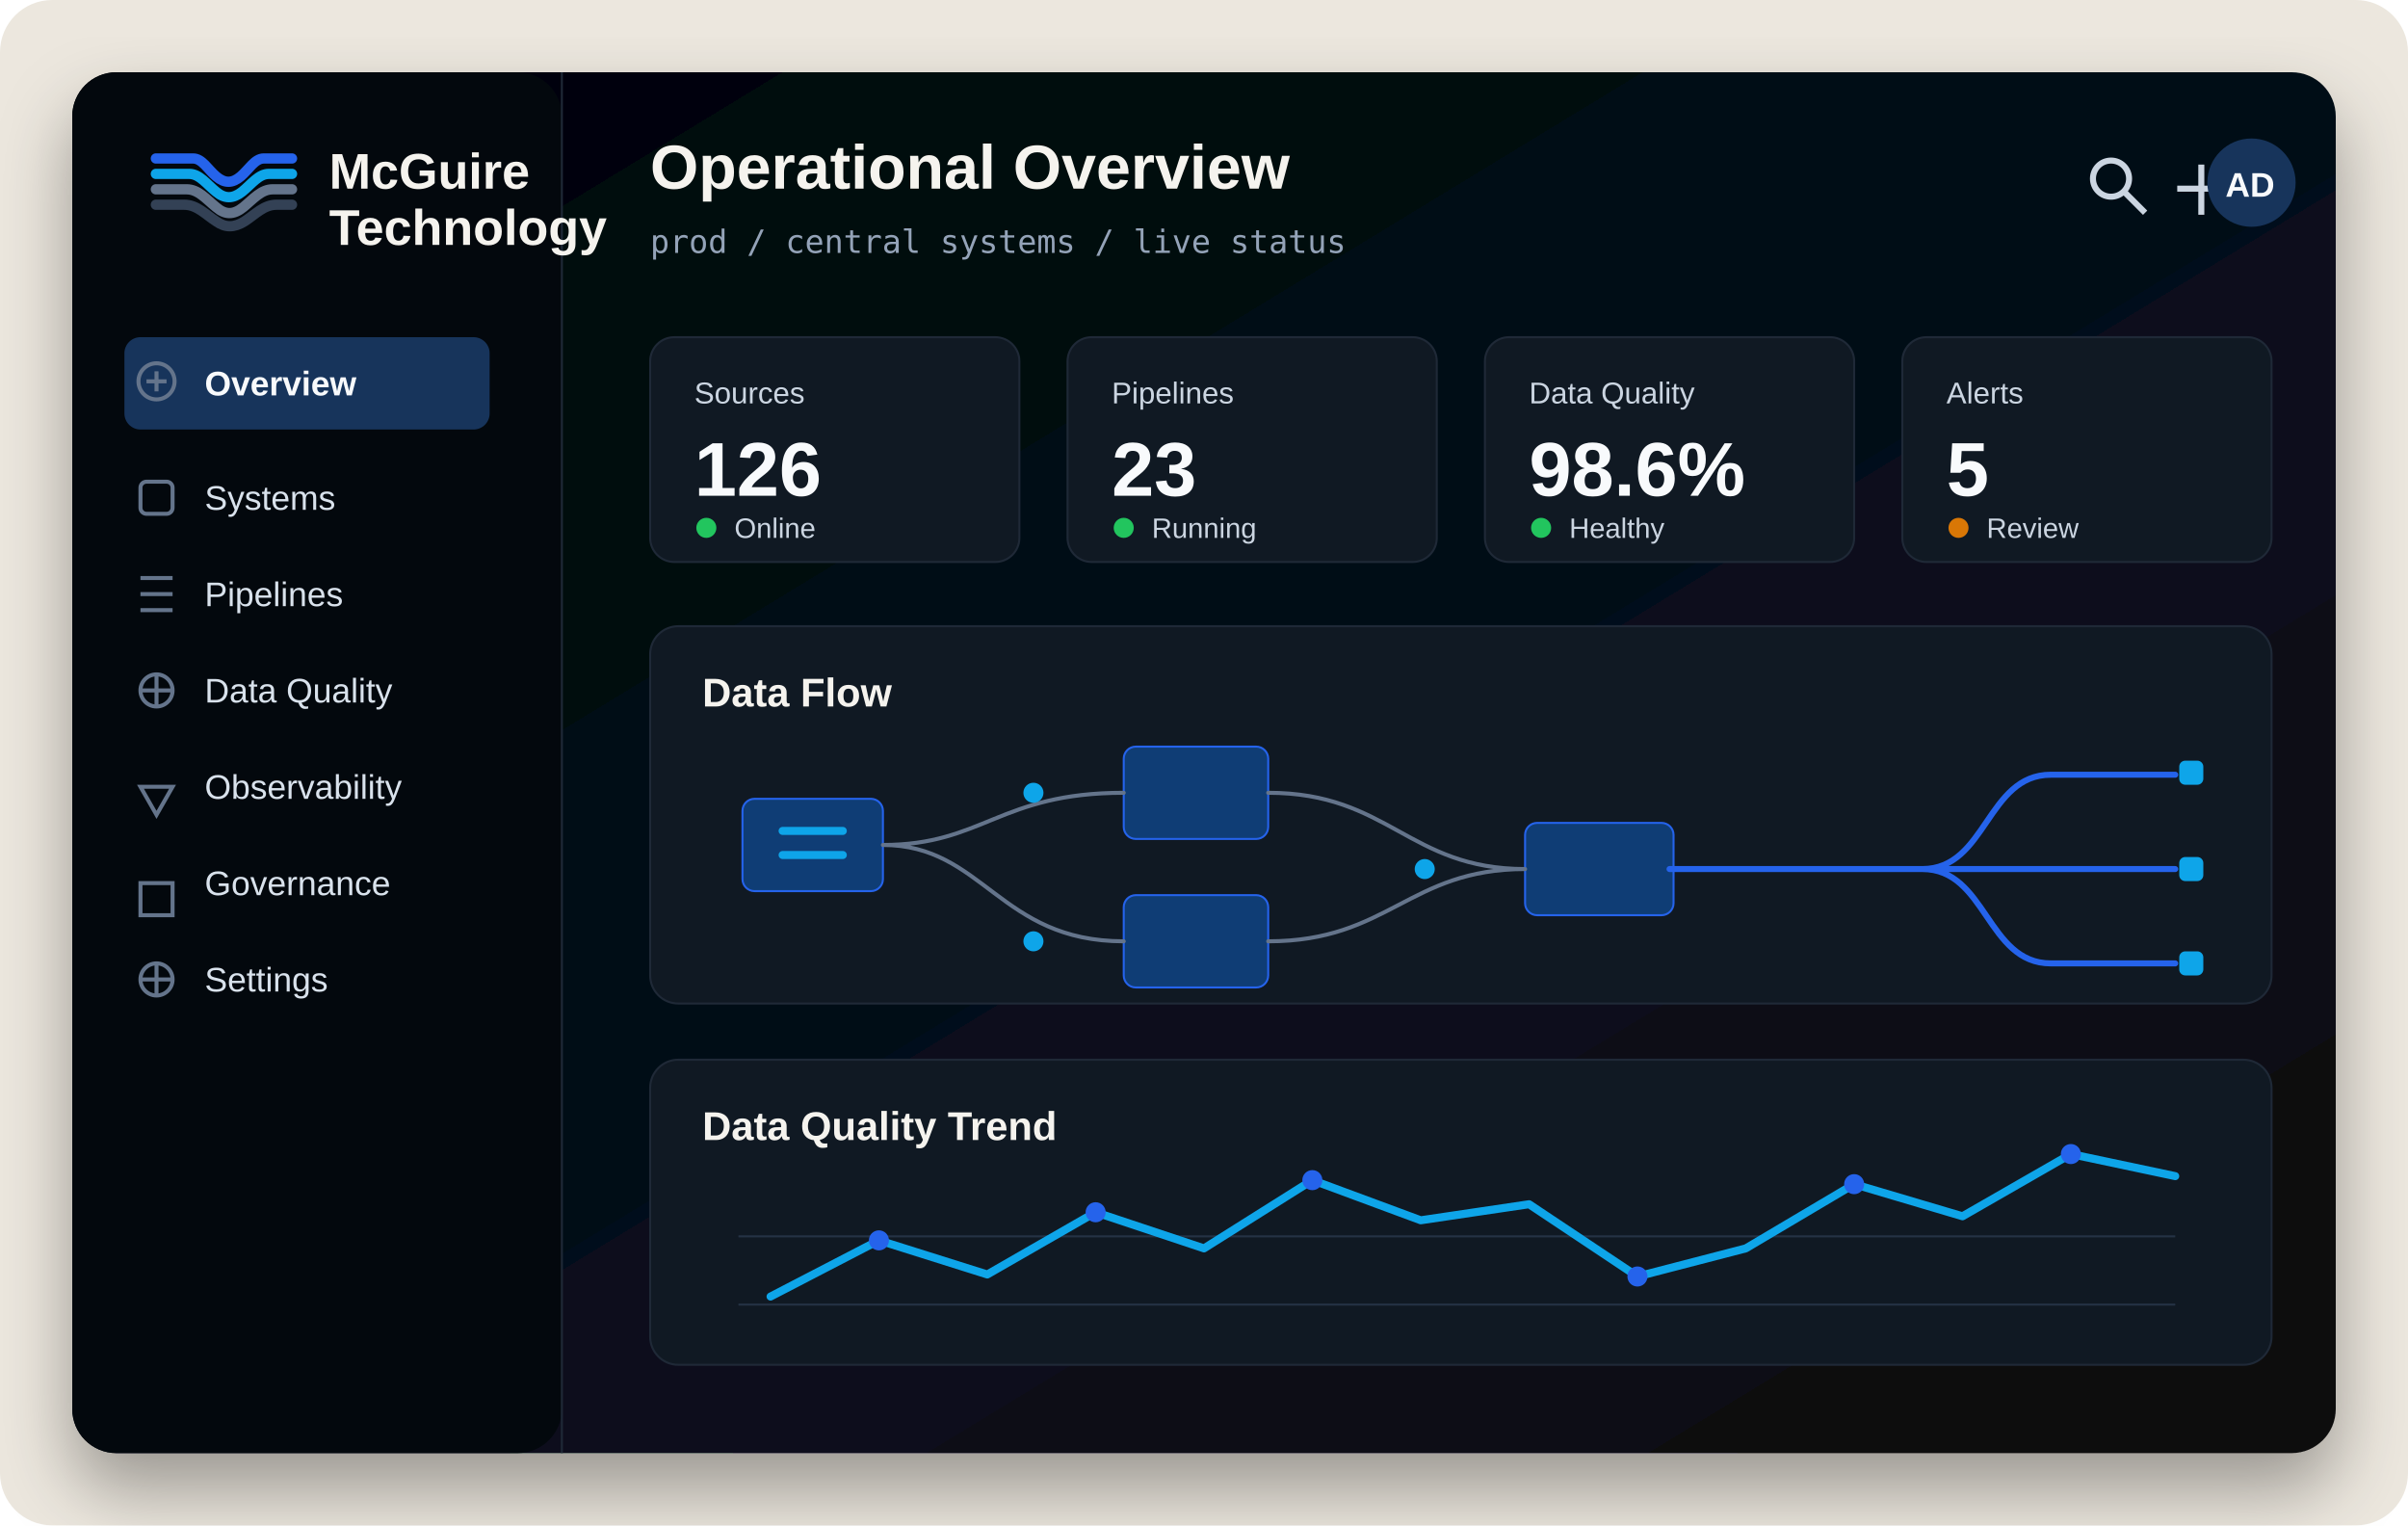
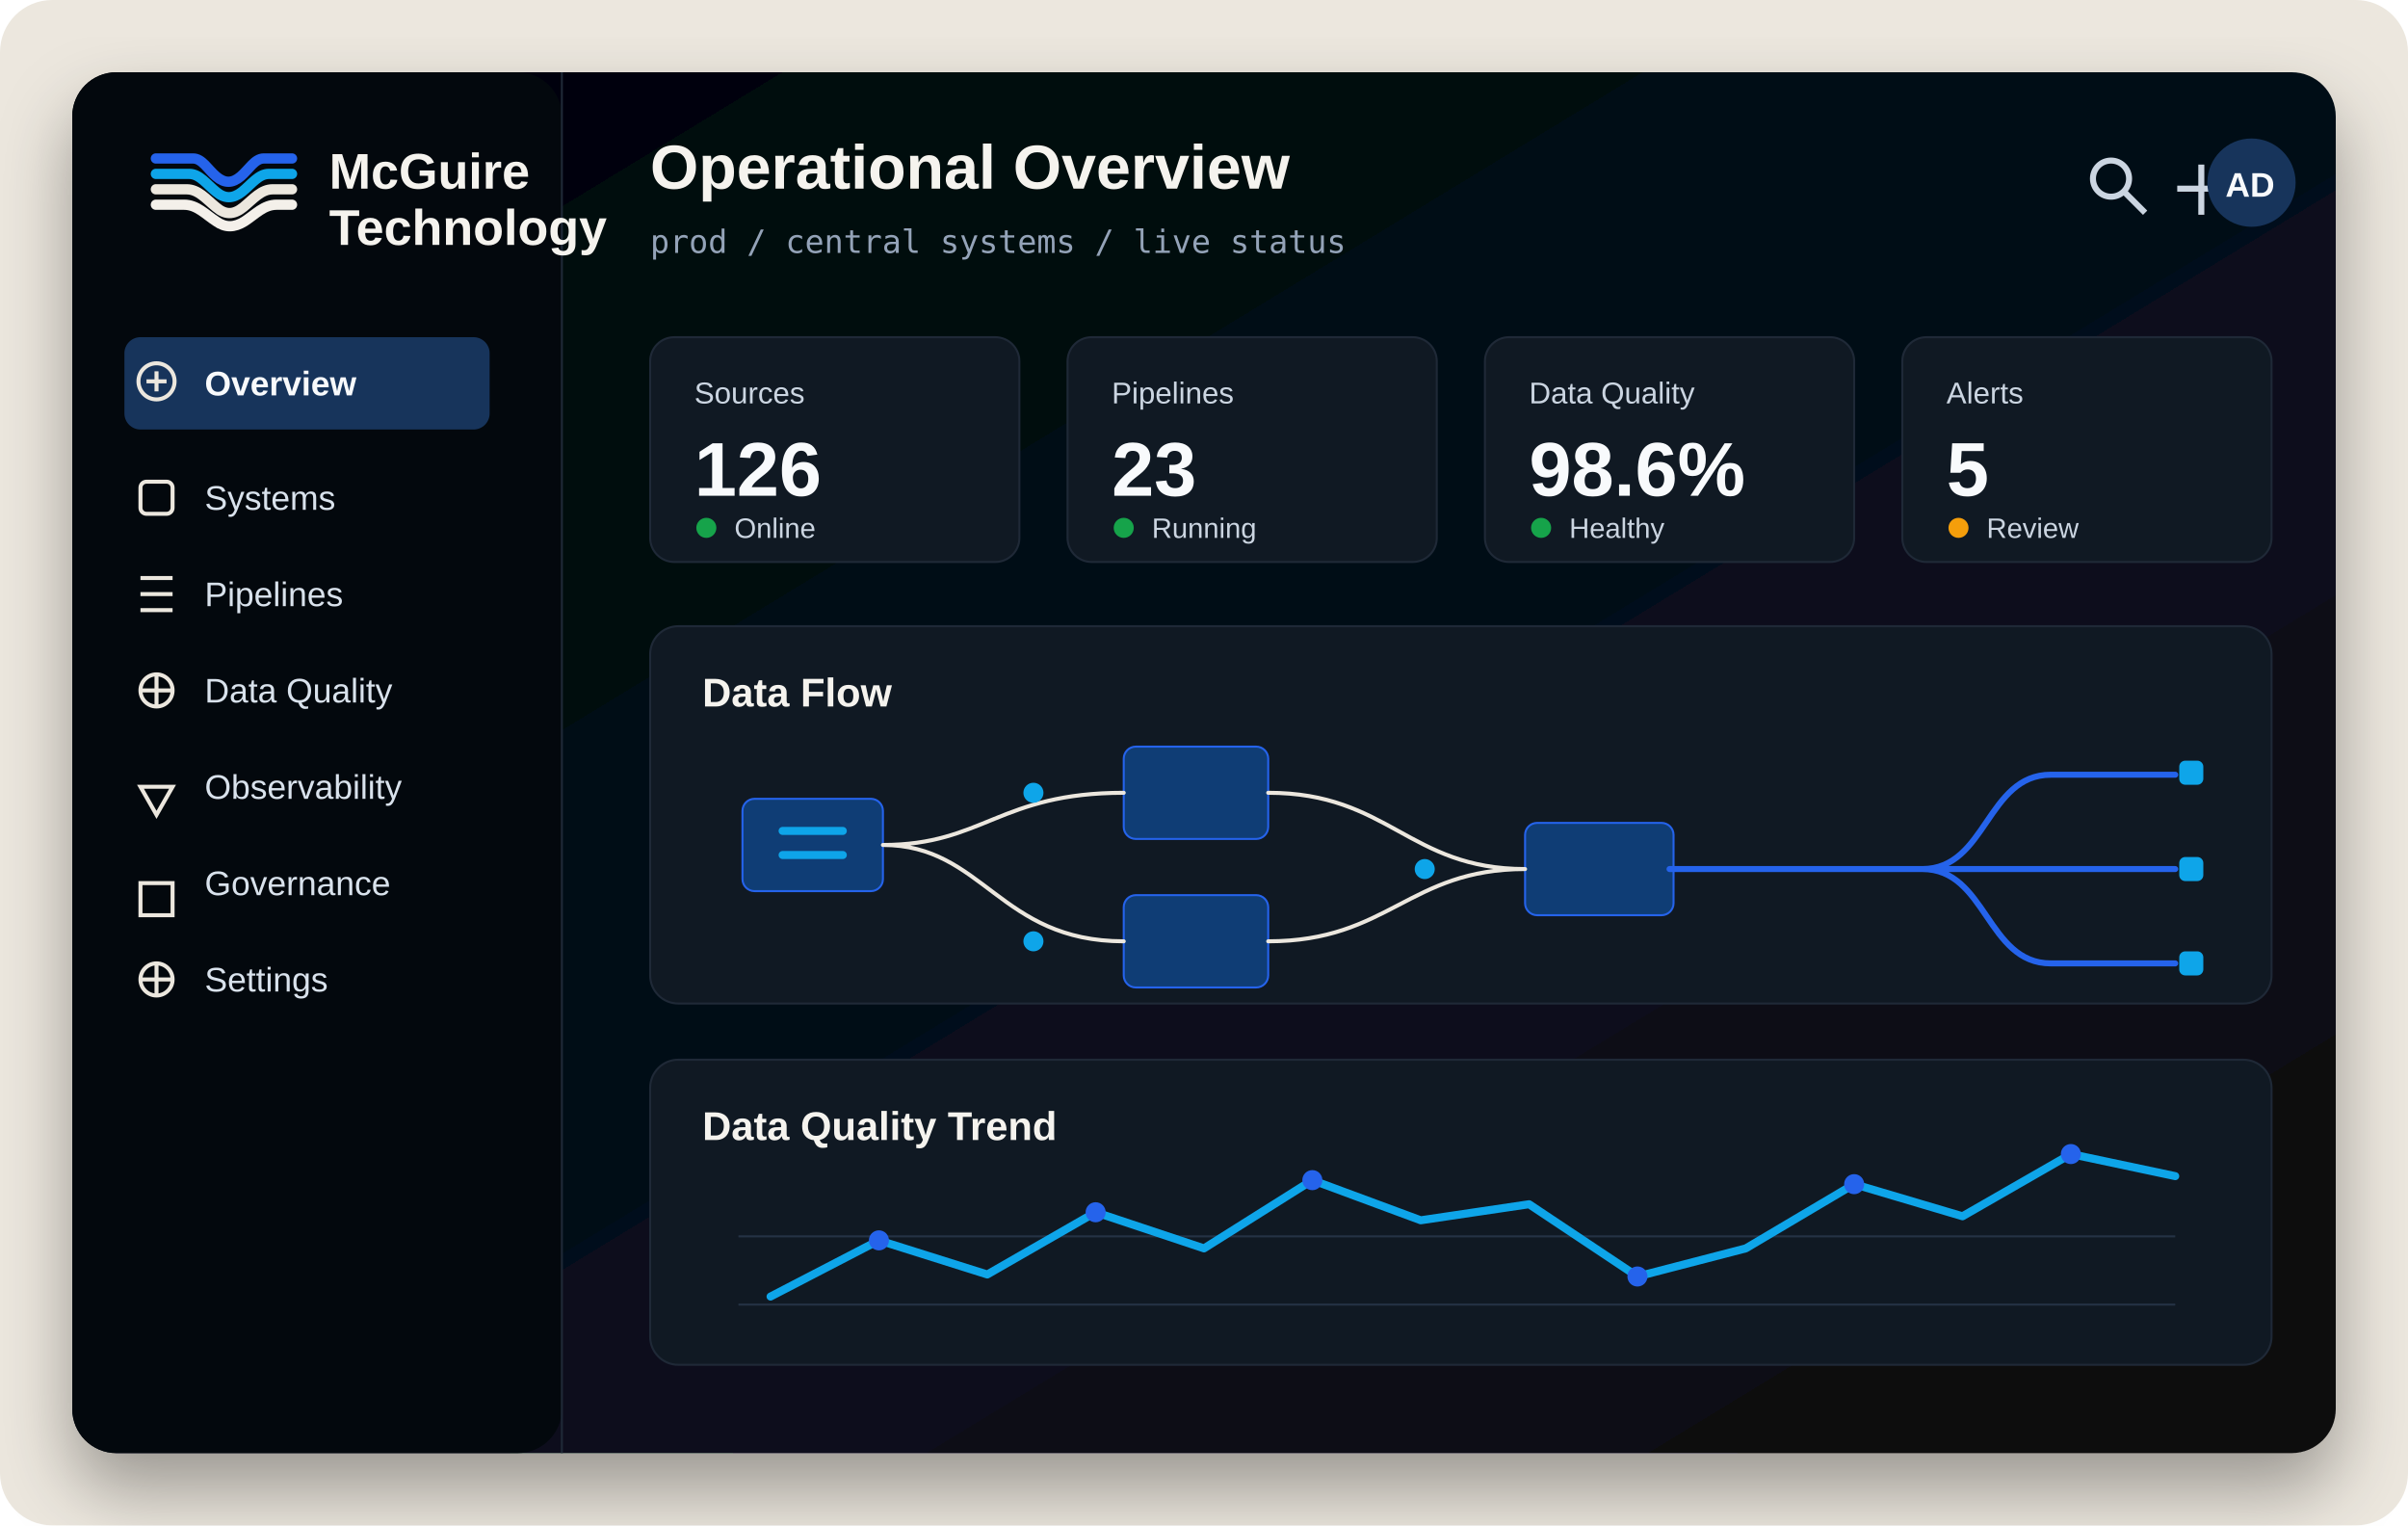
<svg xmlns="http://www.w3.org/2000/svg" viewBox="0 0 1200 760" role="img" aria-labelledby="title desc">
  <defs>
    <linearGradient id="shell" x1="0" x2="1" y1="0" y2="1">
      <stop offset="0" stop-color="#030303" />
      <stop offset=".62" stop-color="#07111D" />
      <stop offset="1" stop-color="#0A0A0A" />
    </linearGradient>
    <filter id="shadow" x="-20%" y="-20%" width="140%" height="140%">
      <feDropShadow dx="0" dy="18" stdDeviation="18" flood-color="#000000" flood-opacity=".35" />
    </filter>
  </defs>
  <rect width="1200" height="760" rx="26" fill="#ECE7DE" />
  <rect x="36" y="36" width="1128" height="688" rx="22" fill="url(#shell)" filter="url(#shadow)" />
  <rect x="36" y="36" width="244" height="688" rx="22" fill="#03080D" />
  <path d="M280 36V724" stroke="#1F2937" />
  <g transform="translate(70 70) scale(.32)">
    <g fill="none" stroke-linecap="round" stroke-linejoin="round" stroke-width="16">
      <path d="M24 28H82C96 28 105 45 118 56C131 67 143 67 156 56C169 45 178 28 192 28H236" stroke="#2563EB" />
      <path d="M24 52H76C92 52 103 68 118 80C131 91 144 91 158 80C173 68 184 52 200 52H236" stroke="#0EA5E9" />
-       <path d="M24 76H72C90 76 102 91 118 104C132 116 145 116 160 104C176 91 188 76 206 76H236" stroke="#64748B" />
-       <path d="M24 100H68C88 100 101 115 118 126C132 136 146 136 162 126C179 115 192 100 212 100H236" stroke="#334155" />
+       <path d="M24 76H72C90 76 102 91 118 104C132 116 145 116 160 104C176 91 188 76 206 76H236" stroke="#ECE7DE" />
+       <path d="M24 100H68C88 100 101 115 118 126C132 136 146 136 162 126C179 115 192 100 212 100H236" stroke="#F4F0EA" />
    </g>
  </g>
  <text x="164" y="94" fill="#F5F3EE" font-family="Ubuntu Sans, Ubuntu, Arial, sans-serif" font-size="25" font-weight="700">McGuire</text>
  <text x="164" y="122" fill="#F5F3EE" font-family="Ubuntu Sans, Ubuntu, Arial, sans-serif" font-size="25" font-weight="700">Technology</text>
  <g font-family="Ubuntu Sans, Ubuntu, Arial, sans-serif" font-size="17" fill="#D9E2EC">
    <rect x="62" y="168" width="182" height="46" rx="8" fill="#17345B" />
    <text x="102" y="197" fill="#F8FAFC" font-weight="700">Overview</text>
    <text x="102" y="254">Systems</text>
    <text x="102" y="302">Pipelines</text>
    <text x="102" y="350">Data Quality</text>
    <text x="102" y="398">Observability</text>
    <text x="102" y="446">Governance</text>
    <text x="102" y="494">Settings</text>
  </g>
-   <g fill="none" stroke="#64748B" stroke-width="2">
+   <g fill="none" stroke="#ECE7DE" stroke-width="2">
    <circle cx="78" cy="190" r="9" />
    <path d="M73 190h10M78 185v10" />
    <rect x="70" y="240" width="16" height="16" rx="3" />
    <path d="M70 288h16M70 296h16M70 304h16" />
    <circle cx="78" cy="344" r="8" />
    <path d="M78 336v16M70 344h16" />
    <path d="M70 392h16l-8 14z" />
    <path d="M70 440h16v16H70z" />
    <circle cx="78" cy="488" r="8" />
    <path d="M78 480v16M70 488h16" />
  </g>
  <text x="324" y="94" fill="#F5F3EE" font-family="Ubuntu Sans, Ubuntu, Arial, sans-serif" font-size="31" font-weight="700">Operational Overview</text>
  <text x="324" y="126" fill="#94A3B8" font-family="Ubuntu Mono, monospace" font-size="16">prod / central systems / live status</text>
  <g transform="translate(1042 79)" fill="none" stroke="#CBD5E1" stroke-width="3">
    <circle cx="10" cy="10" r="9" />
    <path d="M17 17l10 10" />
    <path d="M55 3v25M43 15h24" />
  </g>
  <circle cx="1122" cy="91" r="22" fill="#17345B" />
  <text x="1109" y="98" fill="#F8FAFC" font-family="Ubuntu Sans, Ubuntu, Arial, sans-serif" font-size="17" font-weight="700">AD</text>
  <g font-family="Ubuntu Sans, Ubuntu, Arial, sans-serif">
    <g>
      <rect x="324" y="168" width="184" height="112" rx="12" fill="#101923" stroke="#1F2937" />
      <text x="346" y="201" fill="#CBD5E1" font-size="15">Sources</text>
      <text x="346" y="247" fill="#F8FAFC" font-size="38" font-weight="700">126</text>
-       <circle cx="352" cy="263" r="5" fill="#22C55E" />
+       <circle cx="352" cy="263" r="5" fill="#16A34A" />
      <text x="366" y="268" fill="#CBD5E1" font-size="14">Online</text>
    </g>
    <g>
      <rect x="532" y="168" width="184" height="112" rx="12" fill="#101923" stroke="#1F2937" />
      <text x="554" y="201" fill="#CBD5E1" font-size="15">Pipelines</text>
      <text x="554" y="247" fill="#F8FAFC" font-size="38" font-weight="700">23</text>
-       <circle cx="560" cy="263" r="5" fill="#22C55E" />
+       <circle cx="560" cy="263" r="5" fill="#16A34A" />
      <text x="574" y="268" fill="#CBD5E1" font-size="14">Running</text>
    </g>
    <g>
      <rect x="740" y="168" width="184" height="112" rx="12" fill="#101923" stroke="#1F2937" />
      <text x="762" y="201" fill="#CBD5E1" font-size="15">Data Quality</text>
      <text x="762" y="247" fill="#F8FAFC" font-size="38" font-weight="700">98.6%</text>
-       <circle cx="768" cy="263" r="5" fill="#22C55E" />
+       <circle cx="768" cy="263" r="5" fill="#16A34A" />
      <text x="782" y="268" fill="#CBD5E1" font-size="14">Healthy</text>
    </g>
    <g>
      <rect x="948" y="168" width="184" height="112" rx="12" fill="#101923" stroke="#1F2937" />
      <text x="970" y="201" fill="#CBD5E1" font-size="15">Alerts</text>
      <text x="970" y="247" fill="#F8FAFC" font-size="38" font-weight="700">5</text>
-       <circle cx="976" cy="263" r="5" fill="#D97706" />
+       <circle cx="976" cy="263" r="5" fill="#F59E0B" />
      <text x="990" y="268" fill="#CBD5E1" font-size="14">Review</text>
    </g>
  </g>
  <rect x="324" y="312" width="808" height="188" rx="14" fill="#101923" stroke="#1F2937" />
  <text x="350" y="352" fill="#F5F3EE" font-family="Ubuntu Sans, Ubuntu, Arial, sans-serif" font-size="20" font-weight="700">Data Flow</text>
  <g fill="none" stroke-linecap="round" stroke-linejoin="round">
    <rect x="370" y="398" width="70" height="46" rx="6" fill="#0F3D75" stroke="#2563EB" />
    <path d="M390 414h30M390 426h30" stroke="#0EA5E9" stroke-width="4" />
    <rect x="560" y="372" width="72" height="46" rx="6" fill="#0F3D75" stroke="#2563EB" />
    <rect x="560" y="446" width="72" height="46" rx="6" fill="#0F3D75" stroke="#2563EB" />
    <rect x="760" y="410" width="74" height="46" rx="6" fill="#0F3D75" stroke="#2563EB" />
-     <path d="M440 421C490 421 498 395 560 395M440 421C490 421 498 469 560 469M632 395C692 395 702 433 760 433M632 469C692 469 702 433 760 433" stroke="#64748B" stroke-width="2" />
+     <path d="M440 421C490 421 498 395 560 395M440 421C490 421 498 469 560 469M632 395C692 395 702 433 760 433M632 469C692 469 702 433 760 433" stroke="#ECE7DE" stroke-width="2" />
    <path d="M832 433H958C990 433 990 386 1022 386H1084M832 433H958C990 433 990 433 1022 433H1084M832 433H958C990 433 990 480 1022 480H1084" stroke="#2563EB" stroke-width="3" />
    <g fill="#0EA5E9" stroke="none">
      <circle cx="515" cy="395" r="5" />
      <circle cx="515" cy="469" r="5" />
      <circle cx="710" cy="433" r="5" />
      <rect x="1086" y="379" width="12" height="12" rx="3" />
      <rect x="1086" y="427" width="12" height="12" rx="3" />
      <rect x="1086" y="474" width="12" height="12" rx="3" />
    </g>
  </g>
  <rect x="324" y="528" width="808" height="152" rx="14" fill="#101923" stroke="#1F2937" />
  <text x="350" y="568" fill="#F5F3EE" font-family="Ubuntu Sans, Ubuntu, Arial, sans-serif" font-size="20" font-weight="700">Data Quality Trend</text>
  <g stroke="#243244" stroke-width="1">
    <path d="M368 616H1084M368 650H1084" />
  </g>
  <path d="M384 646L438 618L492 635L546 604L600 622L654 588L708 608L762 600L816 636L870 622L924 590L978 606L1032 575L1084 586" fill="none" stroke="#0EA5E9" stroke-width="4" stroke-linecap="round" stroke-linejoin="round" />
  <g fill="#2563EB">
    <circle cx="438" cy="618" r="5" />
    <circle cx="546" cy="604" r="5" />
    <circle cx="654" cy="588" r="5" />
    <circle cx="816" cy="636" r="5" />
    <circle cx="924" cy="590" r="5" />
    <circle cx="1032" cy="575" r="5" />
  </g>
</svg>
